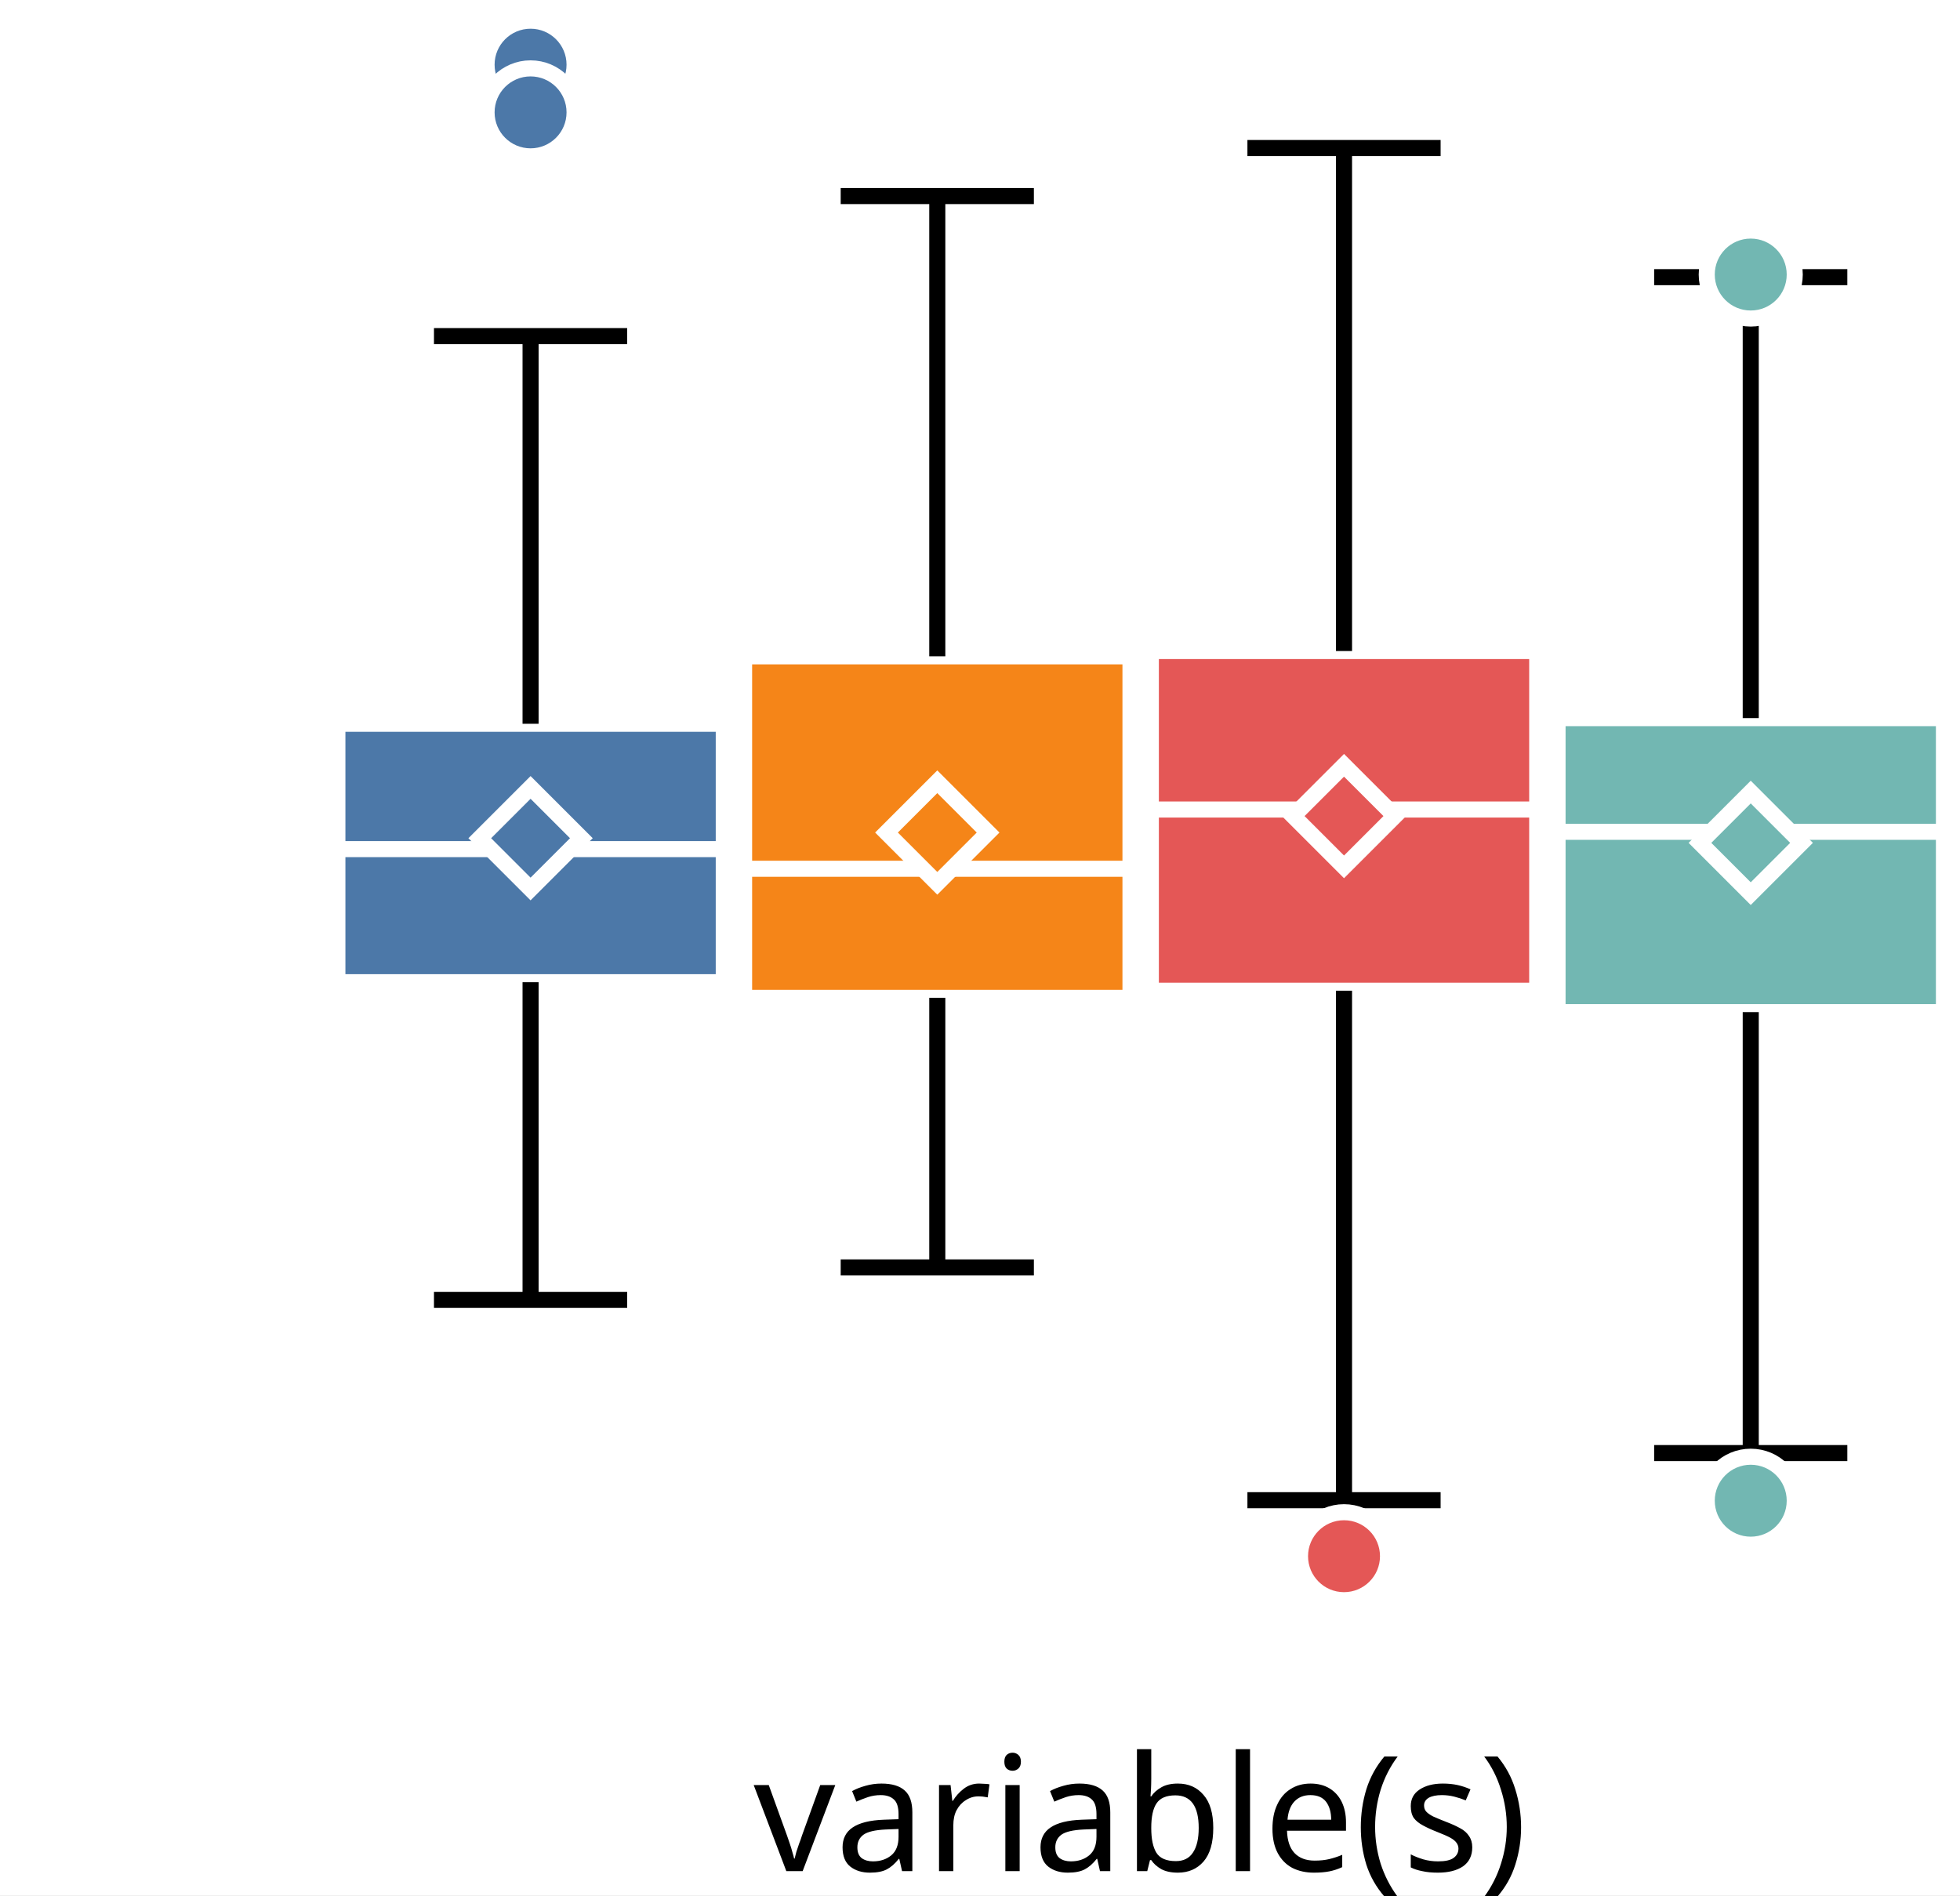
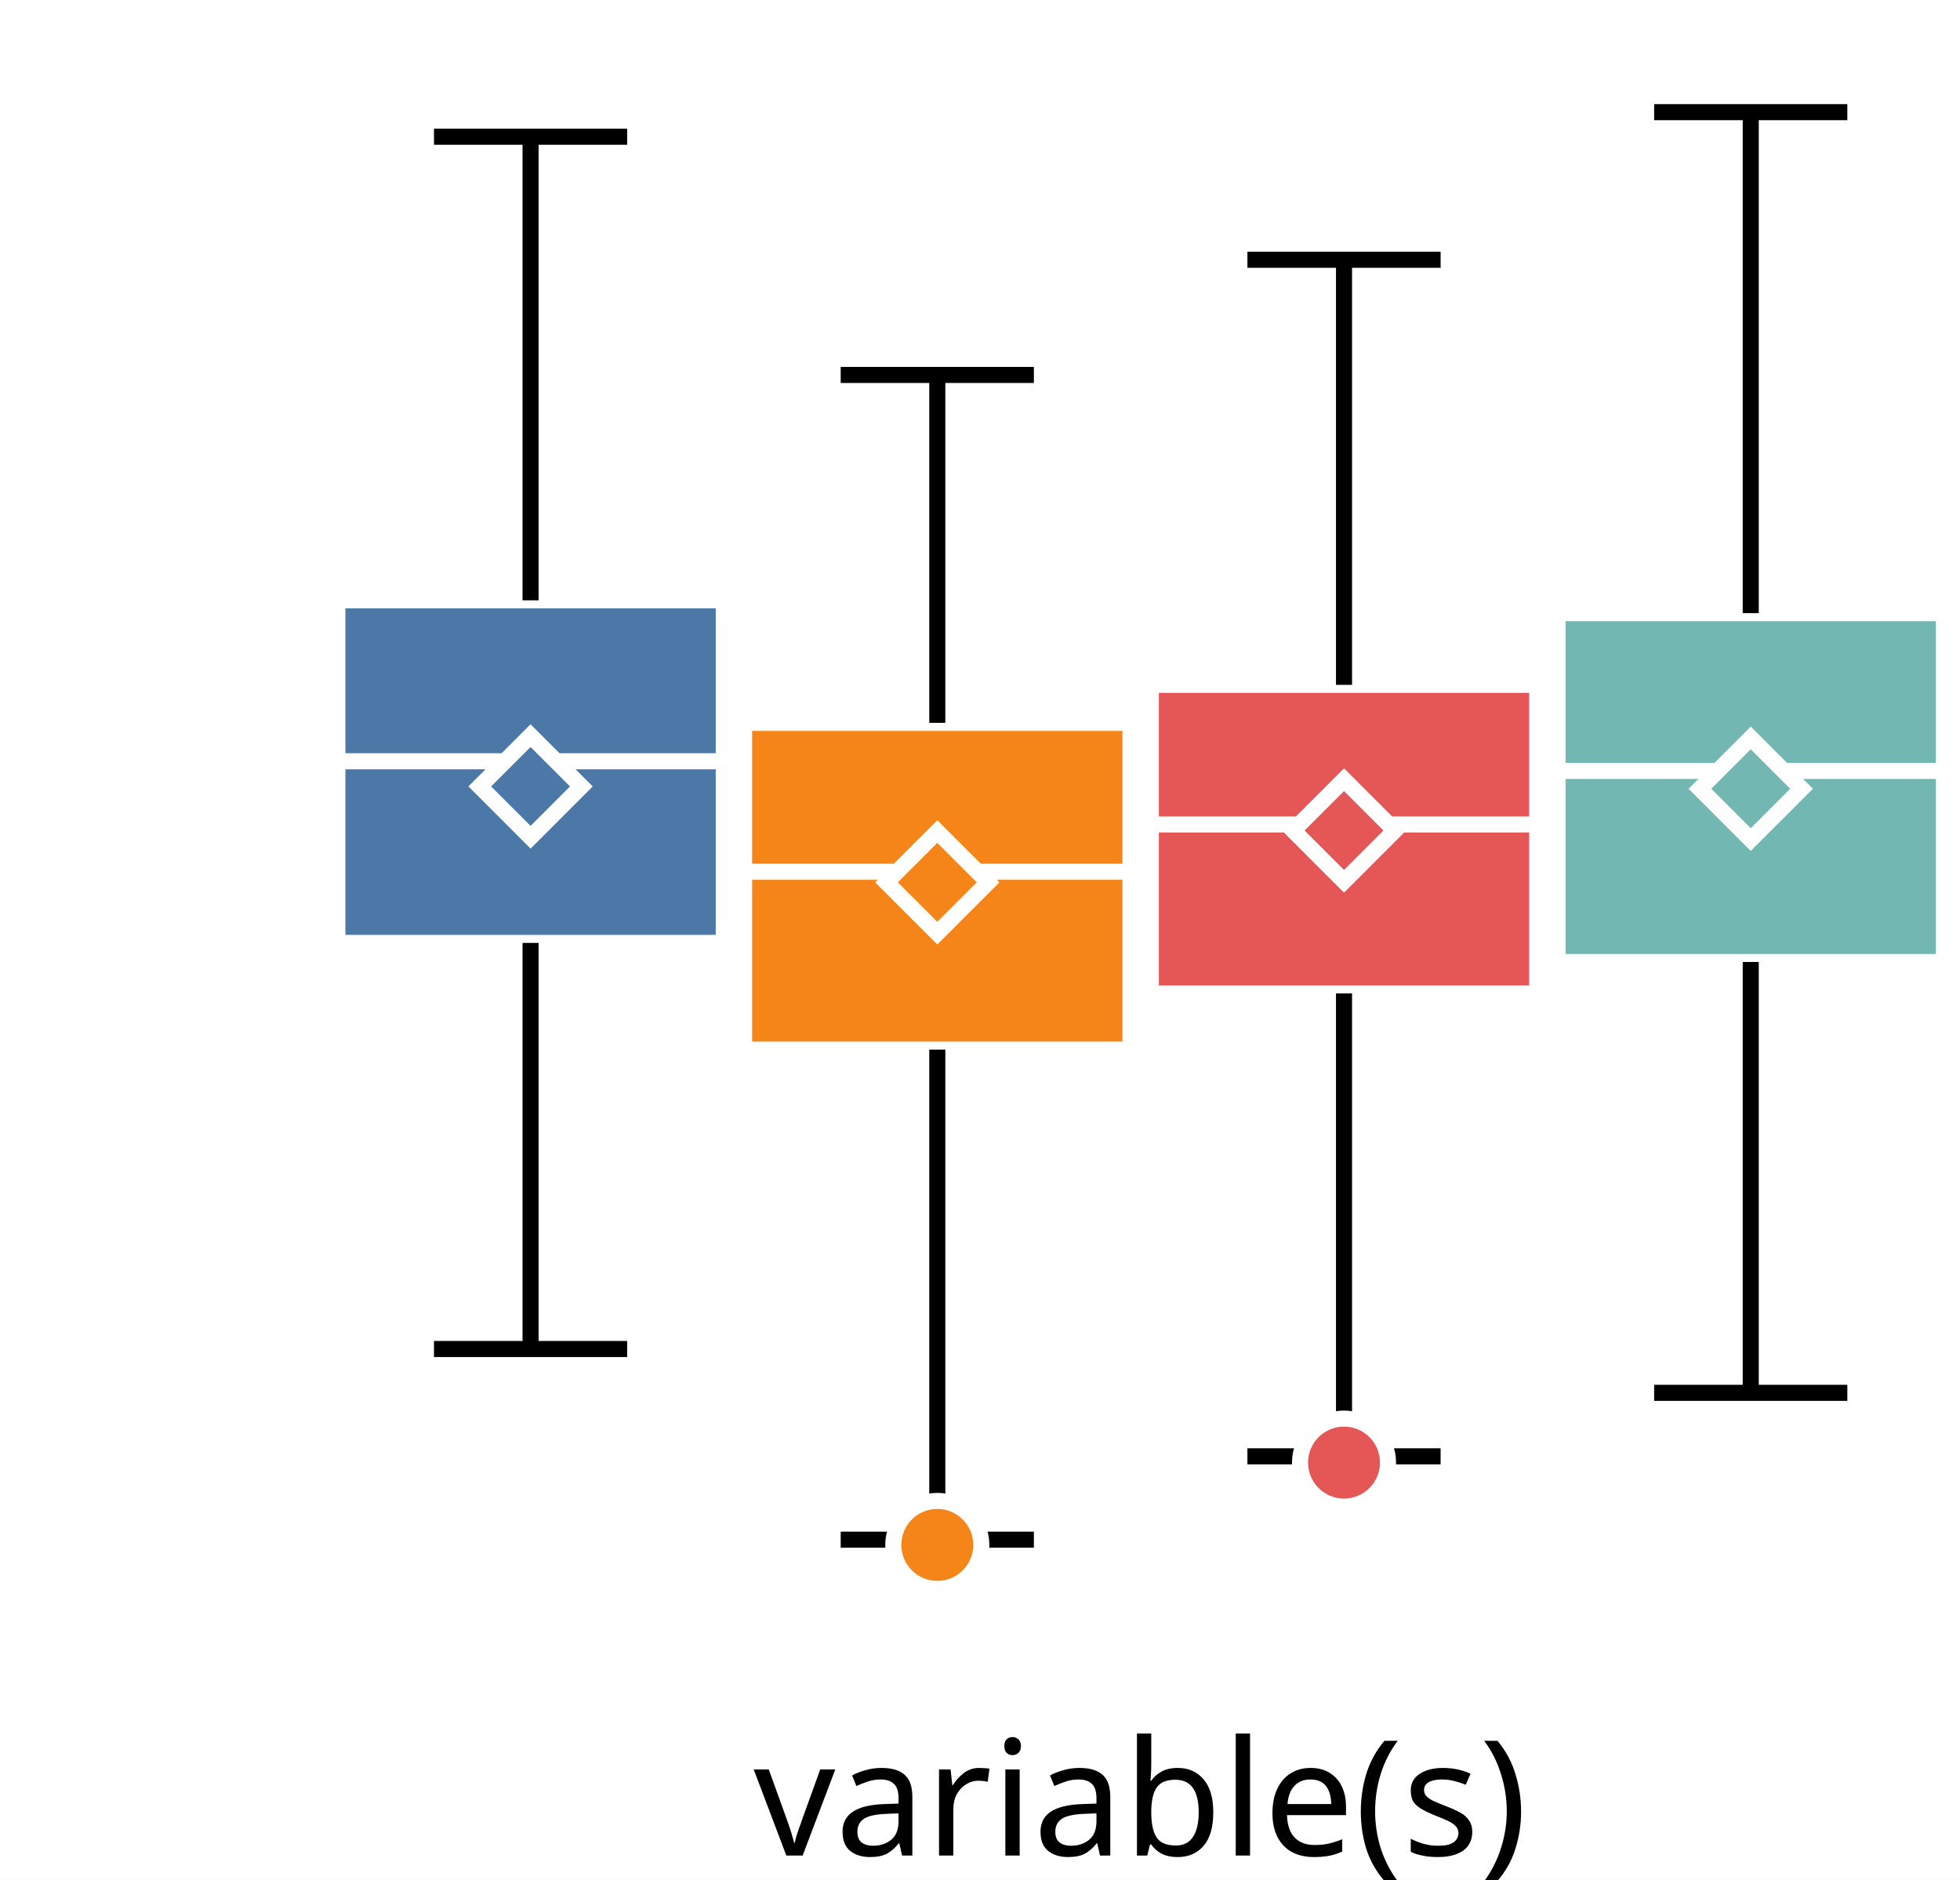
- <svg xmlns="http://www.w3.org/2000/svg" version="1.1" class="marks" width="122" height="118" viewBox="0 0 122 118">
-   <rect width="122" height="118" fill="white" />
-   <g fill="none" stroke-miterlimit="10" transform="translate(21,1)">
+ <svg xmlns="http://www.w3.org/2000/svg" version="1.1" class="marks" width="122" height="117" viewBox="0 0 122 117">
+   <rect width="122" height="117" fill="white" />
+   <g fill="none" stroke-miterlimit="10" transform="translate(21,0)">
    <g class="mark-group role-frame root" role="graphics-object" aria-roledescription="group mark container">
      <g transform="translate(0,0)">
        <path class="background" aria-hidden="true" d="M0,0h100v100h-100Z" />
        <g>
          <g class="mark-group role-axis" role="graphics-symbol" aria-roledescription="axis" aria-label="X-axis for a discrete scale with 1 value: variable(s)">
            <g transform="translate(0.5,100.5)">
              <path class="background" aria-hidden="true" d="M0,0h0v0h0Z" pointer-events="none" />
              <g>
                <g class="mark-rule role-axis-tick" pointer-events="none">
                  <line transform="translate(50,0)" x2="0" y2="5" stroke="white" stroke-width="1.01" opacity="1" />
                </g>
                <g class="mark-text role-axis-label" pointer-events="none">
                  <text text-anchor="middle" transform="translate(49.5,15)" font-family="sans-serif" font-size="10px" font-style="normal" font-weight="400" fill="black" opacity="1">variable(s)</text>
                </g>
              </g>
              <path class="foreground" aria-hidden="true" d="" pointer-events="none" display="none" />
            </g>
          </g>
-           <g class="mark-group role-axis" role="graphics-symbol" aria-roledescription="axis" aria-label="Y-axis for a linear scale with values from −4 to 4">
+           <g class="mark-group role-axis" role="graphics-symbol" aria-roledescription="axis" aria-label="Y-axis for a linear scale with values from −3 to 3">
            <g transform="translate(0.5,0.5)">
              <path class="background" aria-hidden="true" d="M0,0h0v0h0Z" pointer-events="none" />
              <g>
                <g class="mark-rule role-axis-tick" pointer-events="none">
-                   <line transform="translate(0,79)" x2="-5" y2="0" stroke="white" stroke-width="1.01" opacity="1" />
+                   <line transform="translate(0,83)" x2="-5" y2="0" stroke="white" stroke-width="1.01" opacity="1" />
                  <line transform="translate(0,50)" x2="-5" y2="0" stroke="white" stroke-width="1.01" opacity="1" />
-                   <line transform="translate(0,21)" x2="-5" y2="0" stroke="white" stroke-width="1.01" opacity="1" />
+                   <line transform="translate(0,17)" x2="-5" y2="0" stroke="white" stroke-width="1.01" opacity="1" />
                </g>
                <g class="mark-text role-axis-label" pointer-events="none">
-                   <text text-anchor="end" transform="translate(-7,81.57143)" font-family="sans-serif" font-size="10px" font-style="normal" font-weight="400" fill="white" opacity="1">−2</text>
+                   <text text-anchor="end" transform="translate(-7,86.33333)" font-family="sans-serif" font-size="10px" font-style="normal" font-weight="400" fill="white" opacity="1">−2</text>
                  <text text-anchor="end" transform="translate(-7,53)" font-family="sans-serif" font-size="10px" font-style="normal" font-weight="400" fill="white" opacity="1">0</text>
-                   <text text-anchor="end" transform="translate(-7,24.42857)" font-family="sans-serif" font-size="10px" font-style="normal" font-weight="400" fill="white" opacity="1">2</text>
+                   <text text-anchor="end" transform="translate(-7,19.66667)" font-family="sans-serif" font-size="10px" font-style="normal" font-weight="400" fill="white" opacity="1">2</text>
                </g>
              </g>
              <path class="foreground" aria-hidden="true" d="" pointer-events="none" display="none" />
            </g>
          </g>
          <g class="mark-group role-scope" role="graphics-object" aria-roledescription="group mark container">
            <g transform="translate(0,0)">
              <path class="background" aria-hidden="true" d="M0,0h0v0h0Z" />
              <g>
                <g class="mark-rect role-mark" role="graphics-symbol" aria-roledescription="rect mark container">
-                   <path d="M0,44.063h24.051v16.09h-24.051Z" fill="#4c78a8" stroke="white" stroke-width="1" opacity="1" />
-                   <path d="M25.316,39.864h24.051v21.262h-24.051Z" fill="#f58518" stroke="white" stroke-width="1" opacity="1" />
-                   <path d="M50.633,39.534h24.051v21.148h-24.051Z" fill="#e45756" stroke="white" stroke-width="1" opacity="1" />
-                   <path d="M75.949,43.712h24.051v18.304h-24.051Z" fill="#72b7b2" stroke="white" stroke-width="1" opacity="1" />
+                   <path d="M0,37.367h24.051v21.325h-24.051Z" fill="#4c78a8" stroke="white" stroke-width="1" opacity="1" />
+                   <path d="M25.316,44.994h24.051v20.338h-24.051Z" fill="#f58518" stroke="white" stroke-width="1" opacity="1" />
+                   <path d="M50.633,42.629h24.051v19.209h-24.051Z" fill="#e45756" stroke="white" stroke-width="1" opacity="1" />
+                   <path d="M75.949,38.165h24.051v21.715h-24.051Z" fill="#72b7b2" stroke="white" stroke-width="1" opacity="1" />
                </g>
                <g class="mark-rule role-mark" role="graphics-symbol" aria-roledescription="rule mark container">
-                   <line transform="translate(0,51.86699)" x2="24.051" y2="0" fill="#4c78a8" stroke="white" stroke-width="1" opacity="1" />
-                   <line transform="translate(25.31646,53.09026)" x2="24.051" y2="0" fill="#f58518" stroke="white" stroke-width="1" opacity="1" />
-                   <line transform="translate(50.63291,49.40156)" x2="24.051" y2="0" fill="#e45756" stroke="white" stroke-width="1" opacity="1" />
-                   <line transform="translate(75.94937,50.78905)" x2="24.051" y2="0" fill="#72b7b2" stroke="white" stroke-width="1" opacity="1" />
+                   <line transform="translate(0,47.38461)" x2="24.051" y2="0" fill="#4c78a8" stroke="white" stroke-width="1" opacity="1" />
+                   <line transform="translate(25.31646,54.26244)" x2="24.051" y2="0" fill="#f58518" stroke="white" stroke-width="1" opacity="1" />
+                   <line transform="translate(50.63291,51.32009)" x2="24.051" y2="0" fill="#e45756" stroke="white" stroke-width="1" opacity="1" />
+                   <line transform="translate(75.94937,47.98581)" x2="24.051" y2="0" fill="#72b7b2" stroke="white" stroke-width="1" opacity="1" />
                </g>
                <g class="mark-symbol role-mark" role="graphics-symbol" aria-roledescription="symbol mark container">
-                   <path transform="translate(12.02532,51.18816)" d="M-3.162,0L0,-3.162L3.162,0L0,3.162Z" fill="#4c78a8" stroke="white" stroke-width="1" opacity="1" />
-                   <path transform="translate(37.34177,50.835)" d="M-3.162,0L0,-3.162L3.162,0L0,3.162Z" fill="#f58518" stroke="white" stroke-width="1" opacity="1" />
-                   <path transform="translate(62.65823,49.81028)" d="M-3.162,0L0,-3.162L3.162,0L0,3.162Z" fill="#e45756" stroke="white" stroke-width="1" opacity="1" />
-                   <path transform="translate(87.97468,51.4772)" d="M-3.162,0L0,-3.162L3.162,0L0,3.162Z" fill="#72b7b2" stroke="white" stroke-width="1" opacity="1" />
+                   <path transform="translate(12.02532,48.95238)" d="M-3.162,0L0,-3.162L3.162,0L0,3.162Z" fill="#4c78a8" stroke="white" stroke-width="1" opacity="1" />
+                   <path transform="translate(37.34177,54.92281)" d="M-3.162,0L0,-3.162L3.162,0L0,3.162Z" fill="#f58518" stroke="white" stroke-width="1" opacity="1" />
+                   <path transform="translate(62.65823,51.69577)" d="M-3.162,0L0,-3.162L3.162,0L0,3.162Z" fill="#e45756" stroke="white" stroke-width="1" opacity="1" />
+                   <path transform="translate(87.97468,49.09652)" d="M-3.162,0L0,-3.162L3.162,0L0,3.162Z" fill="#72b7b2" stroke="white" stroke-width="1" opacity="1" />
                </g>
                <g class="mark-rule role-mark" role="graphics-symbol" aria-roledescription="rule mark container">
-                   <line transform="translate(12.02532,60.15303)" x2="0" y2="19.779" fill="#4c78a8" stroke="black" stroke-width="1" stroke-dasharray="0" opacity="1" />
-                   <line transform="translate(37.34177,61.12591)" x2="0" y2="16.786" fill="#f58518" stroke="black" stroke-width="1" stroke-dasharray="0" opacity="1" />
-                   <line transform="translate(62.65823,60.68205)" x2="0" y2="31.722" fill="#e45756" stroke="black" stroke-width="1" stroke-dasharray="0" opacity="1" />
-                   <line transform="translate(87.97468,62.01505)" x2="0" y2="27.455" fill="#72b7b2" stroke="black" stroke-width="1" stroke-dasharray="0" opacity="1" />
+                   <line transform="translate(12.02532,58.69253)" x2="0" y2="25.277" fill="#4c78a8" stroke="black" stroke-width="1" stroke-dasharray="0" opacity="1" />
+                   <line transform="translate(37.34177,65.33203)" x2="0" y2="30.507" fill="#f58518" stroke="black" stroke-width="1" stroke-dasharray="0" opacity="1" />
+                   <line transform="translate(62.65823,61.83769)" x2="0" y2="28.813" fill="#e45756" stroke="black" stroke-width="1" stroke-dasharray="0" opacity="1" />
+                   <line transform="translate(87.97468,59.8798)" x2="0" y2="26.819" fill="#72b7b2" stroke="black" stroke-width="1" stroke-dasharray="0" opacity="1" />
                </g>
                <g class="mark-rule role-mark" role="graphics-symbol" aria-roledescription="rule mark container">
-                   <line transform="translate(12.02532,44.06274)" x2="0" y2="-24.135" fill="#4c78a8" stroke="black" stroke-width="1" stroke-dasharray="0" opacity="1" />
-                   <line transform="translate(37.34177,39.86396)" x2="0" y2="-28.657" fill="#f58518" stroke="black" stroke-width="1" stroke-dasharray="0" opacity="1" />
-                   <line transform="translate(62.65823,39.53389)" x2="0" y2="-31.318" fill="#e45756" stroke="black" stroke-width="1" stroke-dasharray="0" opacity="1" />
-                   <line transform="translate(87.97468,43.71152)" x2="0" y2="-27.455" fill="#72b7b2" stroke="black" stroke-width="1" stroke-dasharray="0" opacity="1" />
+                   <line transform="translate(12.02532,37.36711)" x2="0" y2="-28.856" fill="#4c78a8" stroke="black" stroke-width="1" stroke-dasharray="0" opacity="1" />
+                   <line transform="translate(37.34177,44.99425)" x2="0" y2="-21.656" fill="#f58518" stroke="black" stroke-width="1" stroke-dasharray="0" opacity="1" />
+                   <line transform="translate(62.65823,42.62918)" x2="0" y2="-26.46" fill="#e45756" stroke="black" stroke-width="1" stroke-dasharray="0" opacity="1" />
+                   <line transform="translate(87.97468,38.16479)" x2="0" y2="-31.183" fill="#72b7b2" stroke="black" stroke-width="1" stroke-dasharray="0" opacity="1" />
                </g>
                <g class="mark-rule role-mark lower_fence" role="graphics-symbol" aria-roledescription="rule mark container">
-                   <line transform="translate(6.012658,79.93176)" x2="12.025" y2="0" fill="#4c78a8" stroke="black" stroke-width="1" opacity="1" />
-                   <line transform="translate(31.32911,77.91187)" x2="12.025" y2="0" fill="#f58518" stroke="black" stroke-width="1" opacity="1" />
-                   <line transform="translate(56.64557,92.40429)" x2="12.025" y2="0" fill="#e45756" stroke="black" stroke-width="1" opacity="1" />
-                   <line transform="translate(81.96203,89.47034)" x2="12.025" y2="0" fill="#72b7b2" stroke="black" stroke-width="1" opacity="1" />
+                   <line transform="translate(6.012658,83.96985)" x2="12.025" y2="0" fill="#4c78a8" stroke="black" stroke-width="1" opacity="1" />
+                   <line transform="translate(31.32911,95.83871)" x2="12.025" y2="0" fill="#f58518" stroke="black" stroke-width="1" opacity="1" />
+                   <line transform="translate(56.64557,90.65046)" x2="12.025" y2="0" fill="#e45756" stroke="black" stroke-width="1" opacity="1" />
+                   <line transform="translate(81.96203,86.69848)" x2="12.025" y2="0" fill="#72b7b2" stroke="black" stroke-width="1" opacity="1" />
                </g>
                <g class="mark-rule role-mark upper_fence" role="graphics-symbol" aria-roledescription="rule mark container">
-                   <line transform="translate(6.012658,19.92731)" x2="12.025" y2="0" fill="#4c78a8" stroke="black" stroke-width="1" opacity="1" />
-                   <line transform="translate(31.32911,11.20706)" x2="12.025" y2="0" fill="#f58518" stroke="black" stroke-width="1" opacity="1" />
-                   <line transform="translate(56.64557,8.216303)" x2="12.025" y2="0" fill="#e45756" stroke="black" stroke-width="1" opacity="1" />
-                   <line transform="translate(81.96203,16.25623)" x2="12.025" y2="0" fill="#72b7b2" stroke="black" stroke-width="1" opacity="1" />
+                   <line transform="translate(6.012658,8.510989)" x2="12.025" y2="0" fill="#4c78a8" stroke="black" stroke-width="1" opacity="1" />
+                   <line transform="translate(31.32911,23.3385)" x2="12.025" y2="0" fill="#f58518" stroke="black" stroke-width="1" opacity="1" />
+                   <line transform="translate(56.64557,16.16896)" x2="12.025" y2="0" fill="#e45756" stroke="black" stroke-width="1" opacity="1" />
+                   <line transform="translate(81.96203,6.98137)" x2="12.025" y2="0" fill="#72b7b2" stroke="black" stroke-width="1" opacity="1" />
                </g>
              </g>
              <path class="foreground" aria-hidden="true" d="" display="none" />
            </g>
          </g>
          <g class="mark-group role-scope" role="graphics-object" aria-roledescription="group mark container">
            <g transform="translate(0,0)">
              <path class="background" aria-hidden="true" d="M0,0h0v0h0Z" />
              <g>
                <g class="mark-symbol role-mark" role="graphics-symbol" aria-roledescription="symbol mark container">
-                   <path transform="translate(12.02532,3.026953)" d="M2.739,0A2.739,2.739,0,1,1,-2.739,0A2.739,2.739,0,1,1,2.739,0" fill="#4c78a8" stroke="white" stroke-width="1" opacity="1" />
-                   <path transform="translate(12.02532,5.996141)" d="M2.739,0A2.739,2.739,0,1,1,-2.739,0A2.739,2.739,0,1,1,2.739,0" fill="#4c78a8" stroke="white" stroke-width="1" opacity="1" />
-                   <path transform="translate(62.65823,95.89121)" d="M2.739,0A2.739,2.739,0,1,1,-2.739,0A2.739,2.739,0,1,1,2.739,0" fill="#e45756" stroke="white" stroke-width="1" opacity="1" />
-                   <path transform="translate(87.97468,16.09342)" d="M2.739,0A2.739,2.739,0,1,1,-2.739,0A2.739,2.739,0,1,1,2.739,0" fill="#72b7b2" stroke="white" stroke-width="1" opacity="1" />
-                   <path transform="translate(87.97468,92.43634)" d="M2.739,0A2.739,2.739,0,1,1,-2.739,0A2.739,2.739,0,1,1,2.739,0" fill="#72b7b2" stroke="white" stroke-width="1" opacity="1" />
+                   <path transform="translate(37.34177,96.1644)" d="M2.739,0A2.739,2.739,0,1,1,-2.739,0A2.739,2.739,0,1,1,2.739,0" fill="#f58518" stroke="white" stroke-width="1" opacity="1" />
+                   <path transform="translate(62.65823,91.04073)" d="M2.739,0A2.739,2.739,0,1,1,-2.739,0A2.739,2.739,0,1,1,2.739,0" fill="#e45756" stroke="white" stroke-width="1" opacity="1" />
                </g>
              </g>
              <path class="foreground" aria-hidden="true" d="" display="none" />
            </g>
          </g>
        </g>
        <path class="foreground" aria-hidden="true" d="" display="none" />
      </g>
    </g>
  </g>
</svg>
